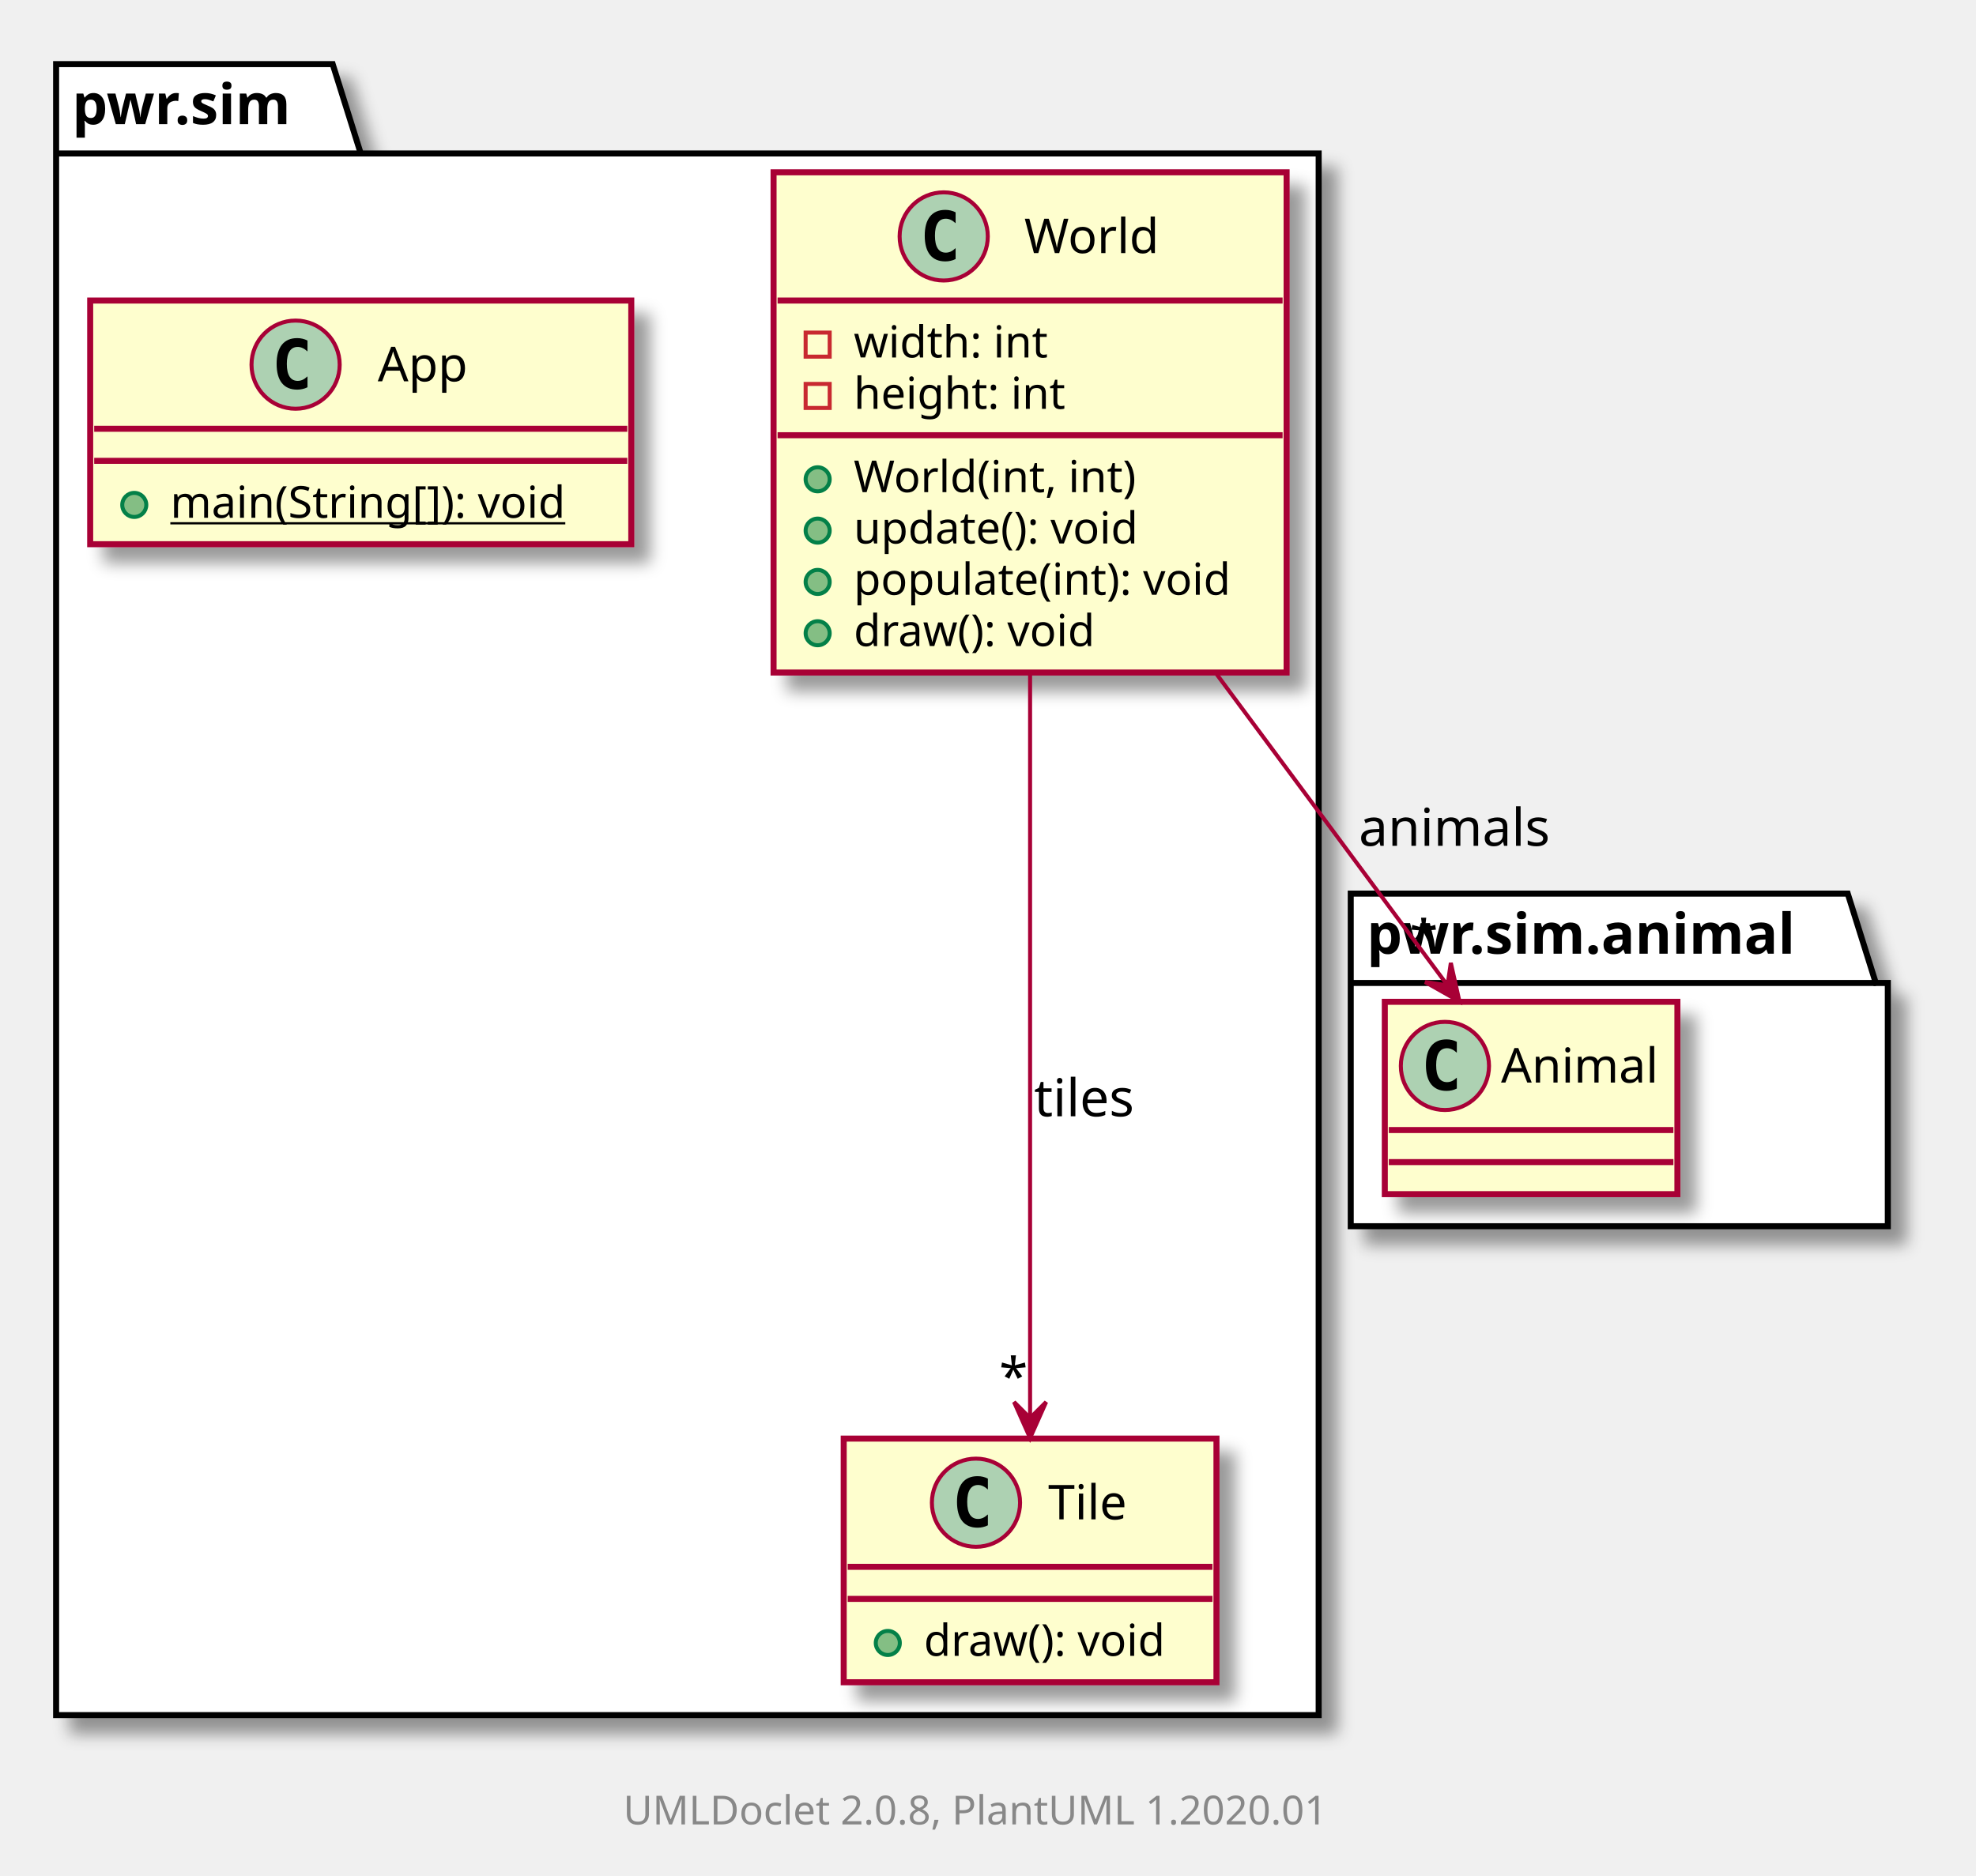
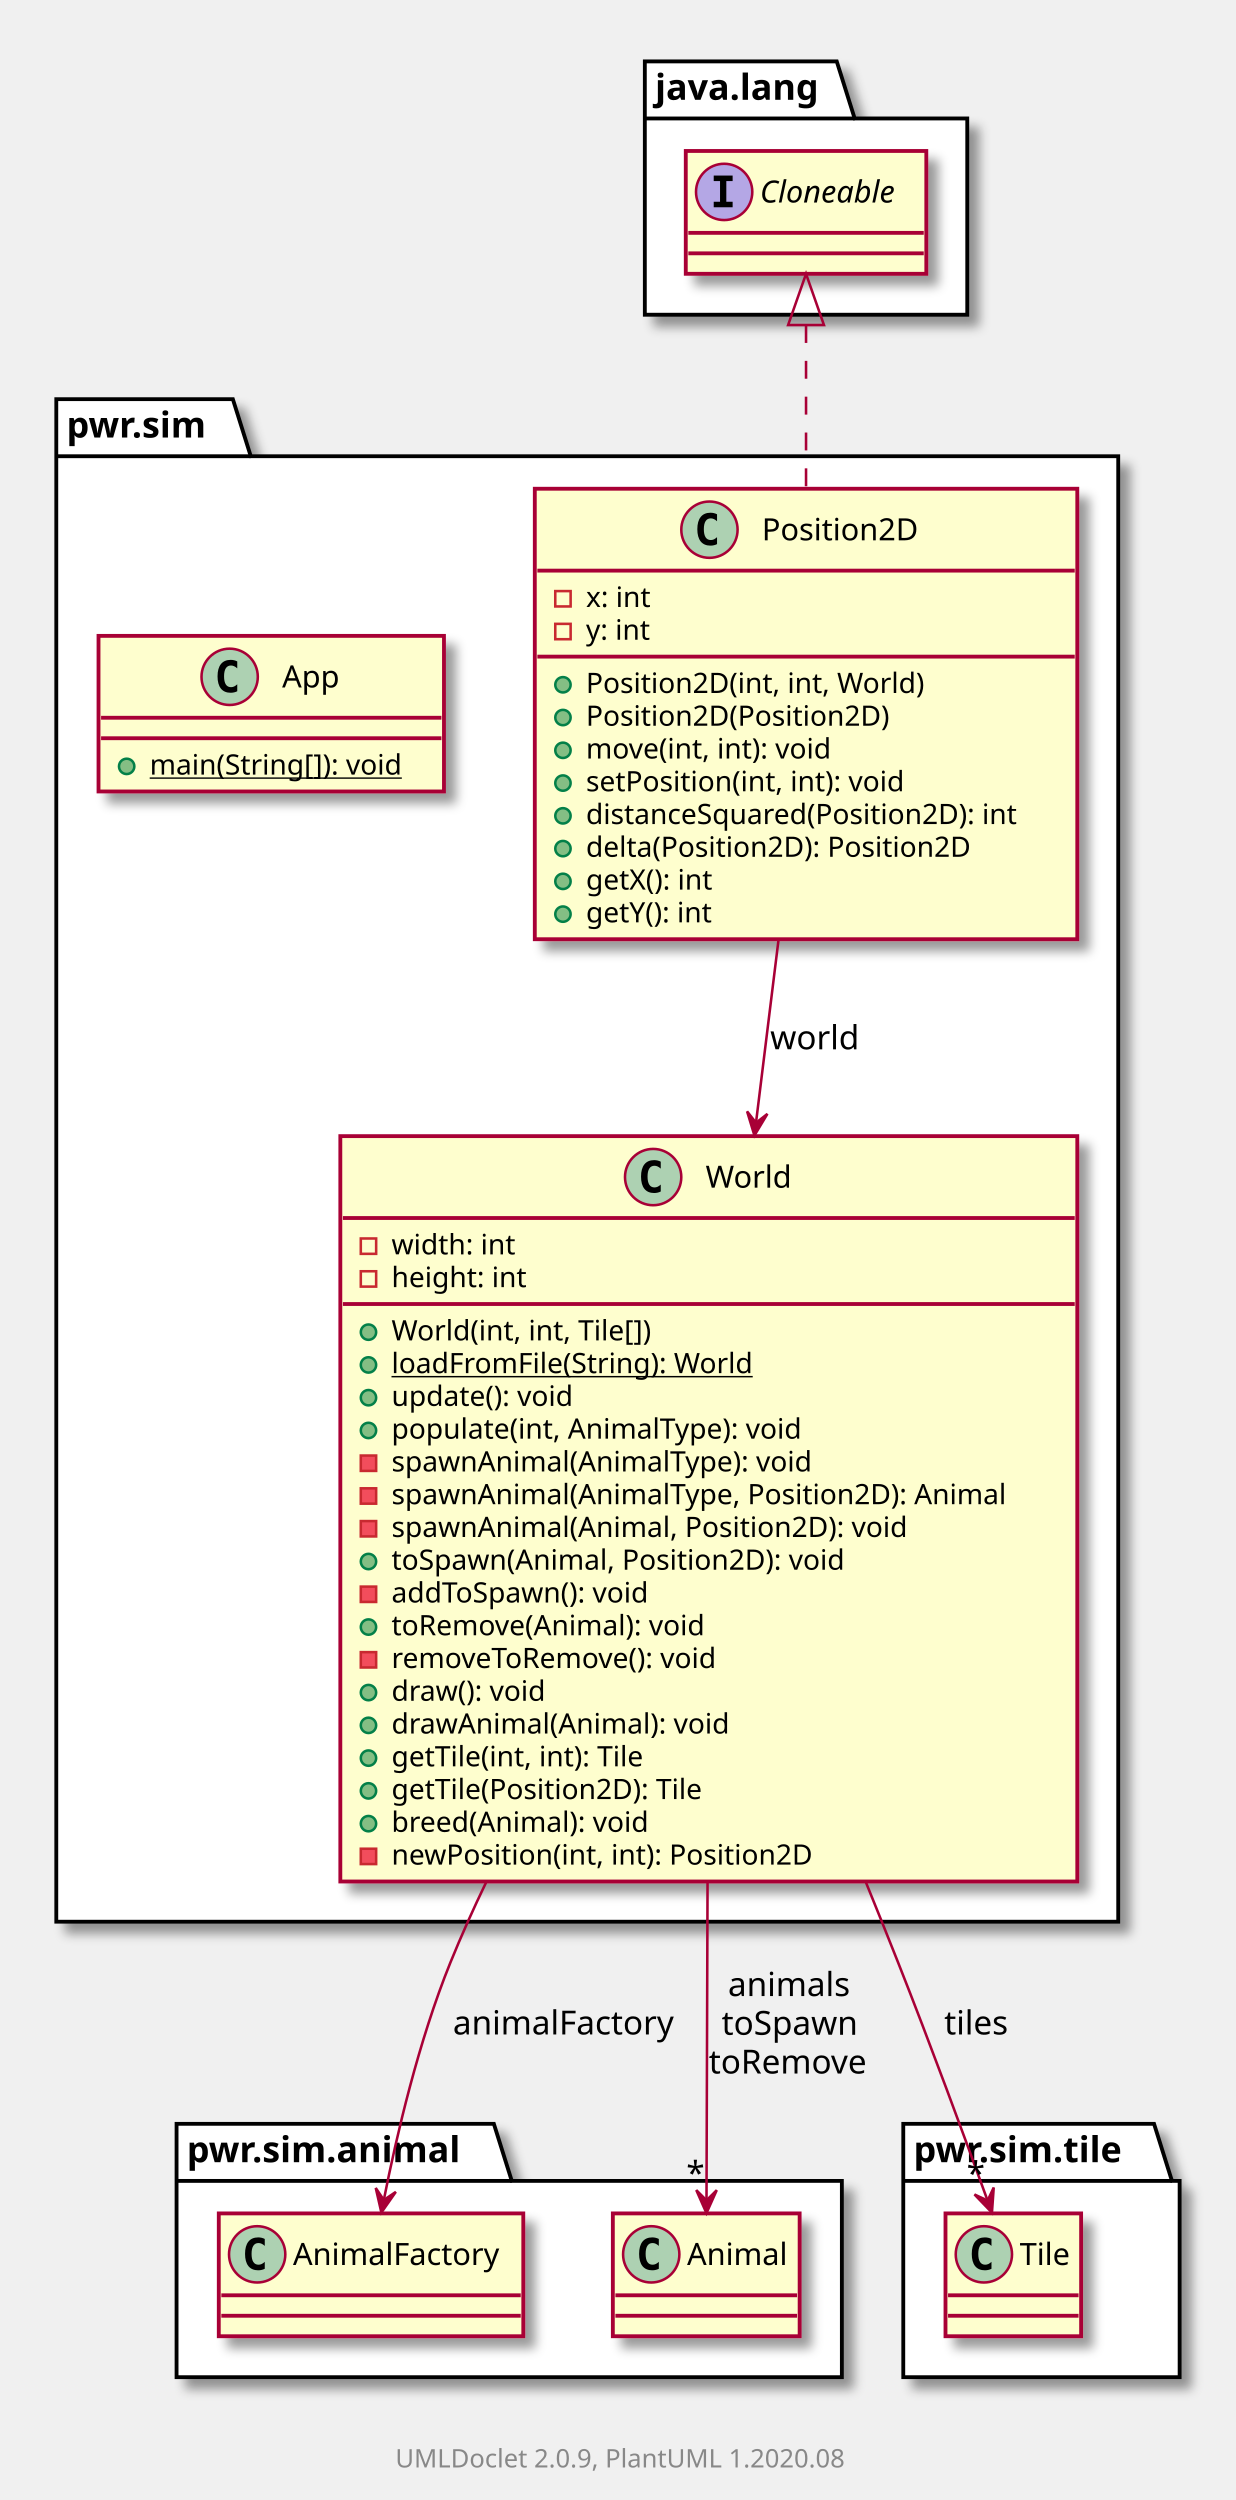
- <svg xmlns="http://www.w3.org/2000/svg" xmlns:xlink="http://www.w3.org/1999/xlink" contentScriptType="application/ecmascript" contentStyleType="text/css" height="468px" preserveAspectRatio="none" style="width:493px;height:468px;" version="1.1" viewBox="0 0 493 468" width="493px" zoomAndPan="magnify">
+ <svg xmlns="http://www.w3.org/2000/svg" xmlns:xlink="http://www.w3.org/1999/xlink" contentScriptType="application/ecmascript" contentStyleType="text/css" height="977px" preserveAspectRatio="none" style="width:483px;height:977px;" version="1.1" viewBox="0 0 483 977" width="483px" zoomAndPan="magnify">
  <defs>
-     <filter height="300%" id="f2pgl5vyicqrh" width="300%" x="-1" y="-1">
+     <filter height="300%" id="fyqfivg08f6vr" width="300%" x="-1" y="-1">
      <feGaussianBlur result="blurOut" stdDeviation="2.0" />
      <feColorMatrix in="blurOut" result="blurOut2" type="matrix" values="0 0 0 0 0 0 0 0 0 0 0 0 0 0 0 0 0 0 .4 0" />
      <feOffset dx="4.0" dy="4.0" in="blurOut2" result="blurOut3" />
      <feBlend in="SourceGraphic" in2="blurOut3" mode="normal" />
    </filter>
  </defs>
  <g>
-     <polygon fill="#FFFFFF" filter="url(#f2pgl5vyicqrh)" points="14,16,83,16,90,38.297,329,38.297,329,428,14,428,14,16" style="stroke: #000000; stroke-width: 1.5;" />
-     <line style="stroke: #000000; stroke-width: 1.5;" x1="14" x2="90" y1="38.297" y2="38.297" />
-     <text fill="#000000" font-family="sans-serif" font-size="14" font-weight="bold" lengthAdjust="spacingAndGlyphs" textLength="63" x="18" y="30.995">pwr.sim</text>
-     <polygon fill="#FFFFFF" filter="url(#f2pgl5vyicqrh)" points="337,223,461,223,468,245.297,471,245.297,471,306,337,306,337,223" style="stroke: #000000; stroke-width: 1.5;" />
-     <line style="stroke: #000000; stroke-width: 1.5;" x1="337" x2="468" y1="245.297" y2="245.297" />
-     <text fill="#000000" font-family="sans-serif" font-size="14" font-weight="bold" lengthAdjust="spacingAndGlyphs" textLength="118" x="341" y="237.995">pwr.sim.animal</text>
+     <polygon fill="#FFFFFF" filter="url(#fyqfivg08f6vr)" points="22,156,91,156,98,178.297,437,178.297,437,751,22,751,22,156" style="stroke: #000000; stroke-width: 1.5;" />
+     <line style="stroke: #000000; stroke-width: 1.5;" x1="22" x2="98" y1="178.297" y2="178.297" />
+     <text fill="#000000" font-family="sans-serif" font-size="14" font-weight="bold" lengthAdjust="spacingAndGlyphs" textLength="63" x="26" y="170.995">pwr.sim</text>
+     <polygon fill="#FFFFFF" filter="url(#fyqfivg08f6vr)" points="252,24,327,24,334,46.297,378,46.297,378,123,252,123,252,24" style="stroke: #000000; stroke-width: 1.5;" />
+     <line style="stroke: #000000; stroke-width: 1.5;" x1="252" x2="334" y1="46.297" y2="46.297" />
+     <text fill="#000000" font-family="sans-serif" font-size="14" font-weight="bold" lengthAdjust="spacingAndGlyphs" textLength="69" x="256" y="38.995">java.lang</text>
+     <polygon fill="#FFFFFF" filter="url(#fyqfivg08f6vr)" points="69,830,193,830,200,852.297,329,852.297,329,929,69,929,69,830" style="stroke: #000000; stroke-width: 1.5;" />
+     <line style="stroke: #000000; stroke-width: 1.5;" x1="69" x2="200" y1="852.297" y2="852.297" />
+     <text fill="#000000" font-family="sans-serif" font-size="14" font-weight="bold" lengthAdjust="spacingAndGlyphs" textLength="118" x="73" y="844.995">pwr.sim.animal</text>
+     <polygon fill="#FFFFFF" filter="url(#fyqfivg08f6vr)" points="353,830,451,830,458,852.297,461,852.297,461,929,353,929,353,830" style="stroke: #000000; stroke-width: 1.5;" />
+     <line style="stroke: #000000; stroke-width: 1.5;" x1="353" x2="458" y1="852.297" y2="852.297" />
+     <text fill="#000000" font-family="sans-serif" font-size="14" font-weight="bold" lengthAdjust="spacingAndGlyphs" textLength="92" x="357" y="844.995">pwr.sim.tile</text>
+     <a href="Position2D.html" target="_top" title="Position2D.html" xlink:actuate="onRequest" xlink:href="Position2D.html" xlink:show="new" xlink:title="Position2D.html" xlink:type="simple">
+       <rect fill="#FEFECE" filter="url(#fyqfivg08f6vr)" height="176.047" id="pwr.sim.Position2D" style="stroke: #A80036; stroke-width: 1.5;" width="212" x="209" y="191" />
+       <ellipse cx="277.25" cy="207" fill="#ADD1B2" rx="11" ry="11" style="stroke: #A80036; stroke-width: 1.0;" />
+       <path d="M280.219,212.641 Q279.641,212.938 279,213.078 Q278.359,213.234 277.656,213.234 Q275.156,213.234 273.828,211.594 Q272.516,209.938 272.516,206.812 Q272.516,203.688 273.828,202.031 Q275.156,200.375 277.656,200.375 Q278.359,200.375 279,200.531 Q279.656,200.688 280.219,200.984 L280.219,203.703 Q279.594,203.125 279,202.859 Q278.406,202.578 277.781,202.578 Q276.438,202.578 275.75,203.656 Q275.062,204.719 275.062,206.812 Q275.062,208.906 275.75,209.984 Q276.438,211.047 277.781,211.047 Q278.406,211.047 279,210.781 Q279.594,210.5 280.219,209.922 L280.219,212.641 Z " />
+       <text fill="#000000" font-family="sans-serif" font-size="12" lengthAdjust="spacingAndGlyphs" textLength="67" x="297.75" y="211.154">Position2D</text>
+       <line style="stroke: #A80036; stroke-width: 1.5;" x1="210" x2="420" y1="223" y2="223" />
+       <rect fill="none" height="6" style="stroke: #C82930; stroke-width: 1.0;" width="6" x="217" y="231" />
+       <text fill="#000000" font-family="sans-serif" font-size="11" lengthAdjust="spacingAndGlyphs" textLength="28" x="229" y="237.21">x: int</text>
+       <rect fill="none" height="6" style="stroke: #C82930; stroke-width: 1.0;" width="6" x="217" y="243.805" />
+       <text fill="#000000" font-family="sans-serif" font-size="11" lengthAdjust="spacingAndGlyphs" textLength="28" x="229" y="250.015">y: int</text>
+       <line style="stroke: #A80036; stroke-width: 1.5;" x1="210" x2="420" y1="256.609" y2="256.609" />
+       <ellipse cx="220" cy="267.609" fill="#84BE84" rx="3" ry="3" style="stroke: #038048; stroke-width: 1.0;" />
+       <text fill="#000000" font-family="sans-serif" font-size="11" lengthAdjust="spacingAndGlyphs" textLength="143" x="229" y="270.82">Position2D(int, int, World)</text>
+       <ellipse cx="220" cy="280.414" fill="#84BE84" rx="3" ry="3" style="stroke: #038048; stroke-width: 1.0;" />
+       <text fill="#000000" font-family="sans-serif" font-size="11" lengthAdjust="spacingAndGlyphs" textLength="128" x="229" y="283.625">Position2D(Position2D)</text>
+       <ellipse cx="220" cy="293.219" fill="#84BE84" rx="3" ry="3" style="stroke: #038048; stroke-width: 1.0;" />
+       <text fill="#000000" font-family="sans-serif" font-size="11" lengthAdjust="spacingAndGlyphs" textLength="106" x="229" y="296.429">move(int, int): void</text>
+       <ellipse cx="220" cy="306.023" fill="#84BE84" rx="3" ry="3" style="stroke: #038048; stroke-width: 1.0;" />
+       <text fill="#000000" font-family="sans-serif" font-size="11" lengthAdjust="spacingAndGlyphs" textLength="138" x="229" y="309.234">setPosition(int, int): void</text>
+       <ellipse cx="220" cy="318.828" fill="#84BE84" rx="3" ry="3" style="stroke: #038048; stroke-width: 1.0;" />
+       <text fill="#000000" font-family="sans-serif" font-size="11" lengthAdjust="spacingAndGlyphs" textLength="186" x="229" y="322.039">distanceSquared(Position2D): int</text>
+       <ellipse cx="220" cy="331.633" fill="#84BE84" rx="3" ry="3" style="stroke: #038048; stroke-width: 1.0;" />
+       <text fill="#000000" font-family="sans-serif" font-size="11" lengthAdjust="spacingAndGlyphs" textLength="164" x="229" y="334.843">delta(Position2D): Position2D</text>
+       <ellipse cx="220" cy="344.438" fill="#84BE84" rx="3" ry="3" style="stroke: #038048; stroke-width: 1.0;" />
+       <text fill="#000000" font-family="sans-serif" font-size="11" lengthAdjust="spacingAndGlyphs" textLength="55" x="229" y="347.648">getX(): int</text>
+       <ellipse cx="220" cy="357.242" fill="#84BE84" rx="3" ry="3" style="stroke: #038048; stroke-width: 1.0;" />
+       <text fill="#000000" font-family="sans-serif" font-size="11" lengthAdjust="spacingAndGlyphs" textLength="55" x="229" y="360.453">getY(): int</text>
+     </a>
    <a href="World.html" target="_top" title="World.html" xlink:actuate="onRequest" xlink:href="World.html" xlink:show="new" xlink:title="World.html" xlink:type="simple">
-       <rect fill="#FEFECE" filter="url(#f2pgl5vyicqrh)" height="124.828" id="pwr.sim.World" style="stroke: #A80036; stroke-width: 1.5;" width="128" x="193" y="43" />
-       <ellipse cx="235.45" cy="59" fill="#ADD1B2" rx="11" ry="11" style="stroke: #A80036; stroke-width: 1.0;" />
-       <path d="M238.419,64.641 Q237.841,64.938 237.2,65.078 Q236.559,65.234 235.856,65.234 Q233.356,65.234 232.028,63.594 Q230.716,61.938 230.716,58.812 Q230.716,55.688 232.028,54.031 Q233.356,52.375 235.856,52.375 Q236.559,52.375 237.2,52.531 Q237.856,52.688 238.419,52.984 L238.419,55.703 Q237.794,55.125 237.2,54.859 Q236.606,54.578 235.981,54.578 Q234.637,54.578 233.95,55.656 Q233.262,56.719 233.262,58.812 Q233.262,60.906 233.95,61.984 Q234.637,63.047 235.981,63.047 Q236.606,63.047 237.2,62.781 Q237.794,62.5 238.419,61.922 L238.419,64.641 Z " />
-       <text fill="#000000" font-family="sans-serif" font-size="12" lengthAdjust="spacingAndGlyphs" textLength="35" x="255.55" y="63.154">World</text>
-       <line style="stroke: #A80036; stroke-width: 1.5;" x1="194" x2="320" y1="75" y2="75" />
-       <rect fill="none" height="6" style="stroke: #C82930; stroke-width: 1.0;" width="6" x="201" y="83" />
-       <text fill="#000000" font-family="sans-serif" font-size="11" lengthAdjust="spacingAndGlyphs" textLength="52" x="213" y="89.21">width: int</text>
-       <rect fill="none" height="6" style="stroke: #C82930; stroke-width: 1.0;" width="6" x="201" y="95.805" />
-       <text fill="#000000" font-family="sans-serif" font-size="11" lengthAdjust="spacingAndGlyphs" textLength="57" x="213" y="102.015">height: int</text>
-       <line style="stroke: #A80036; stroke-width: 1.5;" x1="194" x2="320" y1="108.609" y2="108.609" />
-       <ellipse cx="204" cy="119.609" fill="#84BE84" rx="3" ry="3" style="stroke: #038048; stroke-width: 1.0;" />
-       <text fill="#000000" font-family="sans-serif" font-size="11" lengthAdjust="spacingAndGlyphs" textLength="75" x="213" y="122.82">World(int, int)</text>
-       <ellipse cx="204" cy="132.414" fill="#84BE84" rx="3" ry="3" style="stroke: #038048; stroke-width: 1.0;" />
-       <text fill="#000000" font-family="sans-serif" font-size="11" lengthAdjust="spacingAndGlyphs" textLength="78" x="213" y="135.625">update(): void</text>
-       <ellipse cx="204" cy="145.219" fill="#84BE84" rx="3" ry="3" style="stroke: #038048; stroke-width: 1.0;" />
-       <text fill="#000000" font-family="sans-serif" font-size="11" lengthAdjust="spacingAndGlyphs" textLength="102" x="213" y="148.429">populate(int): void</text>
-       <ellipse cx="204" cy="158.023" fill="#84BE84" rx="3" ry="3" style="stroke: #038048; stroke-width: 1.0;" />
-       <text fill="#000000" font-family="sans-serif" font-size="11" lengthAdjust="spacingAndGlyphs" textLength="67" x="213" y="161.234">draw(): void</text>
-     </a>
-     <a href="Tile.html" target="_top" title="Tile.html" xlink:actuate="onRequest" xlink:href="Tile.html" xlink:show="new" xlink:title="Tile.html" xlink:type="simple">
-       <rect fill="#FEFECE" filter="url(#f2pgl5vyicqrh)" height="60.805" id="pwr.sim.Tile" style="stroke: #A80036; stroke-width: 1.5;" width="93" x="210.5" y="359" />
-       <ellipse cx="243.5" cy="375" fill="#ADD1B2" rx="11" ry="11" style="stroke: #A80036; stroke-width: 1.0;" />
-       <path d="M246.469,380.641 Q245.891,380.938 245.25,381.078 Q244.609,381.234 243.906,381.234 Q241.406,381.234 240.078,379.594 Q238.766,377.938 238.766,374.812 Q238.766,371.688 240.078,370.031 Q241.406,368.375 243.906,368.375 Q244.609,368.375 245.25,368.531 Q245.906,368.688 246.469,368.984 L246.469,371.703 Q245.844,371.125 245.25,370.859 Q244.656,370.578 244.031,370.578 Q242.688,370.578 242,371.656 Q241.312,372.719 241.312,374.812 Q241.312,376.906 242,377.984 Q242.688,379.047 244.031,379.047 Q244.656,379.047 245.25,378.781 Q245.844,378.5 246.469,377.922 L246.469,380.641 Z " />
-       <text fill="#000000" font-family="sans-serif" font-size="12" lengthAdjust="spacingAndGlyphs" textLength="21" x="261.5" y="379.154">Tile</text>
-       <line style="stroke: #A80036; stroke-width: 1.5;" x1="211.5" x2="302.5" y1="391" y2="391" />
-       <line style="stroke: #A80036; stroke-width: 1.5;" x1="211.5" x2="302.5" y1="399" y2="399" />
-       <ellipse cx="221.5" cy="410" fill="#84BE84" rx="3" ry="3" style="stroke: #038048; stroke-width: 1.0;" />
-       <text fill="#000000" font-family="sans-serif" font-size="11" lengthAdjust="spacingAndGlyphs" textLength="67" x="230.5" y="413.21">draw(): void</text>
+       <rect fill="#FEFECE" filter="url(#fyqfivg08f6vr)" height="291.289" id="pwr.sim.World" style="stroke: #A80036; stroke-width: 1.5;" width="288" x="133" y="444" />
+       <ellipse cx="255.25" cy="460" fill="#ADD1B2" rx="11" ry="11" style="stroke: #A80036; stroke-width: 1.0;" />
+       <path d="M258.219,465.641 Q257.641,465.938 257,466.078 Q256.359,466.234 255.656,466.234 Q253.156,466.234 251.828,464.594 Q250.516,462.938 250.516,459.812 Q250.516,456.688 251.828,455.031 Q253.156,453.375 255.656,453.375 Q256.359,453.375 257,453.531 Q257.656,453.688 258.219,453.984 L258.219,456.703 Q257.594,456.125 257,455.859 Q256.406,455.578 255.781,455.578 Q254.438,455.578 253.75,456.656 Q253.062,457.719 253.062,459.812 Q253.062,461.906 253.75,462.984 Q254.438,464.047 255.781,464.047 Q256.406,464.047 257,463.781 Q257.594,463.5 258.219,462.922 L258.219,465.641 Z " />
+       <text fill="#000000" font-family="sans-serif" font-size="12" lengthAdjust="spacingAndGlyphs" textLength="35" x="275.75" y="464.154">World</text>
+       <line style="stroke: #A80036; stroke-width: 1.5;" x1="134" x2="420" y1="476" y2="476" />
+       <rect fill="none" height="6" style="stroke: #C82930; stroke-width: 1.0;" width="6" x="141" y="484" />
+       <text fill="#000000" font-family="sans-serif" font-size="11" lengthAdjust="spacingAndGlyphs" textLength="52" x="153" y="490.21">width: int</text>
+       <rect fill="none" height="6" style="stroke: #C82930; stroke-width: 1.0;" width="6" x="141" y="496.805" />
+       <text fill="#000000" font-family="sans-serif" font-size="11" lengthAdjust="spacingAndGlyphs" textLength="57" x="153" y="503.015">height: int</text>
+       <line style="stroke: #A80036; stroke-width: 1.5;" x1="134" x2="420" y1="509.609" y2="509.609" />
+       <ellipse cx="144" cy="520.609" fill="#84BE84" rx="3" ry="3" style="stroke: #038048; stroke-width: 1.0;" />
+       <text fill="#000000" font-family="sans-serif" font-size="11" lengthAdjust="spacingAndGlyphs" textLength="111" x="153" y="523.82">World(int, int, Tile[])</text>
+       <ellipse cx="144" cy="533.414" fill="#84BE84" rx="3" ry="3" style="stroke: #038048; stroke-width: 1.0;" />
+       <text fill="#000000" font-family="sans-serif" font-size="11" lengthAdjust="spacingAndGlyphs" text-decoration="underline" textLength="153" x="153" y="536.625">loadFromFile(String): World</text>
+       <ellipse cx="144" cy="546.219" fill="#84BE84" rx="3" ry="3" style="stroke: #038048; stroke-width: 1.0;" />
+       <text fill="#000000" font-family="sans-serif" font-size="11" lengthAdjust="spacingAndGlyphs" textLength="78" x="153" y="549.429">update(): void</text>
+       <ellipse cx="144" cy="559.023" fill="#84BE84" rx="3" ry="3" style="stroke: #038048; stroke-width: 1.0;" />
+       <text fill="#000000" font-family="sans-serif" font-size="11" lengthAdjust="spacingAndGlyphs" textLength="175" x="153" y="562.234">populate(int, AnimalType): void</text>
+       <rect fill="#F24D5C" height="6" style="stroke: #C82930; stroke-width: 1.0;" width="6" x="141" y="568.828" />
+       <text fill="#000000" font-family="sans-serif" font-size="11" lengthAdjust="spacingAndGlyphs" textLength="179" x="153" y="575.039">spawnAnimal(AnimalType): void</text>
+       <rect fill="#F24D5C" height="6" style="stroke: #C82930; stroke-width: 1.0;" width="6" x="141" y="581.633" />
+       <text fill="#000000" font-family="sans-serif" font-size="11" lengthAdjust="spacingAndGlyphs" textLength="262" x="153" y="587.843">spawnAnimal(AnimalType, Position2D): Animal</text>
+       <rect fill="#F24D5C" height="6" style="stroke: #C82930; stroke-width: 1.0;" width="6" x="141" y="594.438" />
+       <text fill="#000000" font-family="sans-serif" font-size="11" lengthAdjust="spacingAndGlyphs" textLength="220" x="153" y="600.648">spawnAnimal(Animal, Position2D): void</text>
+       <ellipse cx="144" cy="610.242" fill="#84BE84" rx="3" ry="3" style="stroke: #038048; stroke-width: 1.0;" />
+       <text fill="#000000" font-family="sans-serif" font-size="11" lengthAdjust="spacingAndGlyphs" textLength="194" x="153" y="613.453">toSpawn(Animal, Position2D): void</text>
+       <rect fill="#F24D5C" height="6" style="stroke: #C82930; stroke-width: 1.0;" width="6" x="141" y="620.047" />
+       <text fill="#000000" font-family="sans-serif" font-size="11" lengthAdjust="spacingAndGlyphs" textLength="112" x="153" y="626.257">addToSpawn(): void</text>
+       <ellipse cx="144" cy="635.852" fill="#84BE84" rx="3" ry="3" style="stroke: #038048; stroke-width: 1.0;" />
+       <text fill="#000000" font-family="sans-serif" font-size="11" lengthAdjust="spacingAndGlyphs" textLength="133" x="153" y="639.062">toRemove(Animal): void</text>
+       <rect fill="#F24D5C" height="6" style="stroke: #C82930; stroke-width: 1.0;" width="6" x="141" y="645.656" />
+       <text fill="#000000" font-family="sans-serif" font-size="11" lengthAdjust="spacingAndGlyphs" textLength="141" x="153" y="651.867">removeToRemove(): void</text>
+       <ellipse cx="144" cy="661.461" fill="#84BE84" rx="3" ry="3" style="stroke: #038048; stroke-width: 1.0;" />
+       <text fill="#000000" font-family="sans-serif" font-size="11" lengthAdjust="spacingAndGlyphs" textLength="67" x="153" y="664.671">draw(): void</text>
+       <ellipse cx="144" cy="674.266" fill="#84BE84" rx="3" ry="3" style="stroke: #038048; stroke-width: 1.0;" />
+       <text fill="#000000" font-family="sans-serif" font-size="11" lengthAdjust="spacingAndGlyphs" textLength="143" x="153" y="677.476">drawAnimal(Animal): void</text>
+       <ellipse cx="144" cy="687.07" fill="#84BE84" rx="3" ry="3" style="stroke: #038048; stroke-width: 1.0;" />
+       <text fill="#000000" font-family="sans-serif" font-size="11" lengthAdjust="spacingAndGlyphs" textLength="110" x="153" y="690.281">getTile(int, int): Tile</text>
+       <ellipse cx="144" cy="699.875" fill="#84BE84" rx="3" ry="3" style="stroke: #038048; stroke-width: 1.0;" />
+       <text fill="#000000" font-family="sans-serif" font-size="11" lengthAdjust="spacingAndGlyphs" textLength="134" x="153" y="703.085">getTile(Position2D): Tile</text>
+       <ellipse cx="144" cy="712.68" fill="#84BE84" rx="3" ry="3" style="stroke: #038048; stroke-width: 1.0;" />
+       <text fill="#000000" font-family="sans-serif" font-size="11" lengthAdjust="spacingAndGlyphs" textLength="110" x="153" y="715.89">breed(Animal): void</text>
+       <rect fill="#F24D5C" height="6" style="stroke: #C82930; stroke-width: 1.0;" width="6" x="141" y="722.484" />
+       <text fill="#000000" font-family="sans-serif" font-size="11" lengthAdjust="spacingAndGlyphs" textLength="180" x="153" y="728.695">newPosition(int, int): Position2D</text>
    </a>
    <a href="App.html" target="_top" title="App.html" xlink:actuate="onRequest" xlink:href="App.html" xlink:show="new" xlink:title="App.html" xlink:type="simple">
-       <rect fill="#FEFECE" filter="url(#f2pgl5vyicqrh)" height="60.805" id="pwr.sim.App" style="stroke: #A80036; stroke-width: 1.5;" width="135" x="22.5" y="75" />
-       <ellipse cx="73.75" cy="91" fill="#ADD1B2" rx="11" ry="11" style="stroke: #A80036; stroke-width: 1.0;" />
-       <path d="M76.719,96.641 Q76.141,96.938 75.5,97.078 Q74.859,97.234 74.156,97.234 Q71.656,97.234 70.328,95.594 Q69.016,93.938 69.016,90.812 Q69.016,87.688 70.328,86.031 Q71.656,84.375 74.156,84.375 Q74.859,84.375 75.5,84.531 Q76.156,84.688 76.719,84.984 L76.719,87.703 Q76.094,87.125 75.5,86.859 Q74.906,86.578 74.281,86.578 Q72.938,86.578 72.25,87.656 Q71.562,88.719 71.562,90.812 Q71.562,92.906 72.25,93.984 Q72.938,95.047 74.281,95.047 Q74.906,95.047 75.5,94.781 Q76.094,94.5 76.719,93.922 L76.719,96.641 Z " />
-       <text fill="#000000" font-family="sans-serif" font-size="12" lengthAdjust="spacingAndGlyphs" textLength="24" x="94.25" y="95.154">App</text>
-       <line style="stroke: #A80036; stroke-width: 1.5;" x1="23.5" x2="156.5" y1="107" y2="107" />
-       <line style="stroke: #A80036; stroke-width: 1.5;" x1="23.5" x2="156.5" y1="115" y2="115" />
-       <ellipse cx="33.5" cy="126" fill="#84BE84" rx="3" ry="3" style="stroke: #038048; stroke-width: 1.0;" />
-       <text fill="#000000" font-family="sans-serif" font-size="11" lengthAdjust="spacingAndGlyphs" text-decoration="underline" textLength="109" x="42.5" y="129.21">main(String[]): void</text>
+       <rect fill="#FEFECE" filter="url(#fyqfivg08f6vr)" height="60.805" id="pwr.sim.App" style="stroke: #A80036; stroke-width: 1.5;" width="135" x="38.5" y="248.5" />
+       <ellipse cx="89.75" cy="264.5" fill="#ADD1B2" rx="11" ry="11" style="stroke: #A80036; stroke-width: 1.0;" />
+       <path d="M92.719,270.141 Q92.141,270.438 91.5,270.578 Q90.859,270.734 90.156,270.734 Q87.656,270.734 86.328,269.094 Q85.016,267.438 85.016,264.312 Q85.016,261.188 86.328,259.531 Q87.656,257.875 90.156,257.875 Q90.859,257.875 91.5,258.031 Q92.156,258.188 92.719,258.484 L92.719,261.203 Q92.094,260.625 91.5,260.359 Q90.906,260.078 90.281,260.078 Q88.938,260.078 88.25,261.156 Q87.562,262.219 87.562,264.312 Q87.562,266.406 88.25,267.484 Q88.938,268.547 90.281,268.547 Q90.906,268.547 91.5,268.281 Q92.094,268 92.719,267.422 L92.719,270.141 Z " />
+       <text fill="#000000" font-family="sans-serif" font-size="12" lengthAdjust="spacingAndGlyphs" textLength="24" x="110.25" y="268.654">App</text>
+       <line style="stroke: #A80036; stroke-width: 1.5;" x1="39.5" x2="172.5" y1="280.5" y2="280.5" />
+       <line style="stroke: #A80036; stroke-width: 1.5;" x1="39.5" x2="172.5" y1="288.5" y2="288.5" />
+       <ellipse cx="49.5" cy="299.5" fill="#84BE84" rx="3" ry="3" style="stroke: #038048; stroke-width: 1.0;" />
+       <text fill="#000000" font-family="sans-serif" font-size="11" lengthAdjust="spacingAndGlyphs" text-decoration="underline" textLength="109" x="58.5" y="302.71">main(String[]): void</text>
    </a>
-     <rect fill="#FEFECE" filter="url(#f2pgl5vyicqrh)" height="48" id="pwr.sim.animal.Animal" style="stroke: #A80036; stroke-width: 1.5;" width="73" x="345.5" y="250" />
-     <ellipse cx="360.5" cy="266" fill="#ADD1B2" rx="11" ry="11" style="stroke: #A80036; stroke-width: 1.0;" />
-     <path d="M363.469,271.641 Q362.891,271.938 362.25,272.078 Q361.609,272.234 360.906,272.234 Q358.406,272.234 357.078,270.594 Q355.766,268.938 355.766,265.812 Q355.766,262.688 357.078,261.031 Q358.406,259.375 360.906,259.375 Q361.609,259.375 362.25,259.531 Q362.906,259.688 363.469,259.984 L363.469,262.703 Q362.844,262.125 362.25,261.859 Q361.656,261.578 361.031,261.578 Q359.688,261.578 359,262.656 Q358.312,263.719 358.312,265.812 Q358.312,267.906 359,268.984 Q359.688,270.047 361.031,270.047 Q361.656,270.047 362.25,269.781 Q362.844,269.5 363.469,268.922 L363.469,271.641 Z " />
-     <text fill="#000000" font-family="sans-serif" font-size="12" lengthAdjust="spacingAndGlyphs" textLength="41" x="374.5" y="270.154">Animal</text>
-     <line style="stroke: #A80036; stroke-width: 1.5;" x1="346.5" x2="417.5" y1="282" y2="282" />
-     <line style="stroke: #A80036; stroke-width: 1.5;" x1="346.5" x2="417.5" y1="290" y2="290" />
-     <path d="M257,168.177 C257,225.115 257,307.106 257,353.648 " fill="none" id="pwr.sim.World-&gt;pwr.sim.Tile" style="stroke: #A80036; stroke-width: 1.0;" />
-     <polygon fill="#A80036" points="257,358.868,261,349.868,257,353.868,253,349.868,257,358.868" style="stroke: #A80036; stroke-width: 1.0;" />
-     <text fill="#000000" font-family="sans-serif" font-size="13" lengthAdjust="spacingAndGlyphs" textLength="26" x="258" y="278.567">tiles</text>
-     <text fill="#000000" font-family="sans-serif" font-size="13" lengthAdjust="spacingAndGlyphs" textLength="7" x="249.278" y="348.104">*</text>
-     <path d="M303.545,168.243 C323.328,194.91 345.396,224.658 361.076,245.794 " fill="none" id="pwr.sim.World-&gt;pwr.sim.animal.Animal" style="stroke: #A80036; stroke-width: 1.0;" />
-     <polygon fill="#A80036" points="364.124,249.903,361.974,240.291,361.145,245.887,355.549,245.058,364.124,249.903" style="stroke: #A80036; stroke-width: 1.0;" />
-     <text fill="#000000" font-family="sans-serif" font-size="13" lengthAdjust="spacingAndGlyphs" textLength="50" x="339" y="211.067">animals</text>
-     <text fill="#000000" font-family="sans-serif" font-size="13" lengthAdjust="spacingAndGlyphs" textLength="7" x="351.646" y="238.89">*</text>
-     <text fill="#888888" font-family="sans-serif" font-size="10" lengthAdjust="spacingAndGlyphs" textLength="186" x="155.5" y="455.282">UMLDoclet 2.0.8, PlantUML 1.2020.01</text>
+     <rect fill="#FEFECE" filter="url(#fyqfivg08f6vr)" height="48" id="java.lang.Cloneable" style="stroke: #A80036; stroke-width: 1.5;" width="94" x="268" y="59" />
+     <ellipse cx="283" cy="75" fill="#B4A7E5" rx="11" ry="11" style="stroke: #A80036; stroke-width: 1.0;" />
+     <path d="M278.922,70.766 L278.922,68.609 L286.312,68.609 L286.312,70.766 L283.844,70.766 L283.844,78.844 L286.312,78.844 L286.312,81 L278.922,81 L278.922,78.844 L281.391,78.844 L281.391,70.766 L278.922,70.766 Z " />
+     <text fill="#000000" font-family="sans-serif" font-size="12" font-style="italic" lengthAdjust="spacingAndGlyphs" textLength="62" x="297" y="79.154">Cloneable</text>
+     <line style="stroke: #A80036; stroke-width: 1.5;" x1="269" x2="361" y1="91" y2="91" />
+     <line style="stroke: #A80036; stroke-width: 1.5;" x1="269" x2="361" y1="99" y2="99" />
+     <rect fill="#FEFECE" filter="url(#fyqfivg08f6vr)" height="48" id="pwr.sim.animal.AnimalFactory" style="stroke: #A80036; stroke-width: 1.5;" width="119" x="85.5" y="865" />
+     <ellipse cx="100.5" cy="881" fill="#ADD1B2" rx="11" ry="11" style="stroke: #A80036; stroke-width: 1.0;" />
+     <path d="M103.469,886.641 Q102.891,886.938 102.25,887.078 Q101.609,887.234 100.906,887.234 Q98.406,887.234 97.078,885.594 Q95.766,883.938 95.766,880.812 Q95.766,877.688 97.078,876.031 Q98.406,874.375 100.906,874.375 Q101.609,874.375 102.25,874.531 Q102.906,874.688 103.469,874.984 L103.469,877.703 Q102.844,877.125 102.25,876.859 Q101.656,876.578 101.031,876.578 Q99.688,876.578 99,877.656 Q98.312,878.719 98.312,880.812 Q98.312,882.906 99,883.984 Q99.688,885.047 101.031,885.047 Q101.656,885.047 102.25,884.781 Q102.844,884.5 103.469,883.922 L103.469,886.641 Z " />
+     <text fill="#000000" font-family="sans-serif" font-size="12" lengthAdjust="spacingAndGlyphs" textLength="87" x="114.5" y="885.154">AnimalFactory</text>
+     <line style="stroke: #A80036; stroke-width: 1.5;" x1="86.5" x2="203.5" y1="897" y2="897" />
+     <line style="stroke: #A80036; stroke-width: 1.5;" x1="86.5" x2="203.5" y1="905" y2="905" />
+     <rect fill="#FEFECE" filter="url(#fyqfivg08f6vr)" height="48" id="pwr.sim.animal.Animal" style="stroke: #A80036; stroke-width: 1.5;" width="73" x="239.5" y="865" />
+     <ellipse cx="254.5" cy="881" fill="#ADD1B2" rx="11" ry="11" style="stroke: #A80036; stroke-width: 1.0;" />
+     <path d="M257.469,886.641 Q256.891,886.938 256.25,887.078 Q255.609,887.234 254.906,887.234 Q252.406,887.234 251.078,885.594 Q249.766,883.938 249.766,880.812 Q249.766,877.688 251.078,876.031 Q252.406,874.375 254.906,874.375 Q255.609,874.375 256.25,874.531 Q256.906,874.688 257.469,874.984 L257.469,877.703 Q256.844,877.125 256.25,876.859 Q255.656,876.578 255.031,876.578 Q253.688,876.578 253,877.656 Q252.312,878.719 252.312,880.812 Q252.312,882.906 253,883.984 Q253.688,885.047 255.031,885.047 Q255.656,885.047 256.25,884.781 Q256.844,884.5 257.469,883.922 L257.469,886.641 Z " />
+     <text fill="#000000" font-family="sans-serif" font-size="12" lengthAdjust="spacingAndGlyphs" textLength="41" x="268.5" y="885.154">Animal</text>
+     <line style="stroke: #A80036; stroke-width: 1.5;" x1="240.5" x2="311.5" y1="897" y2="897" />
+     <line style="stroke: #A80036; stroke-width: 1.5;" x1="240.5" x2="311.5" y1="905" y2="905" />
+     <rect fill="#FEFECE" filter="url(#fyqfivg08f6vr)" height="48" id="pwr.sim.tile.Tile" style="stroke: #A80036; stroke-width: 1.5;" width="53" x="369.5" y="865" />
+     <ellipse cx="384.5" cy="881" fill="#ADD1B2" rx="11" ry="11" style="stroke: #A80036; stroke-width: 1.0;" />
+     <path d="M387.469,886.641 Q386.891,886.938 386.25,887.078 Q385.609,887.234 384.906,887.234 Q382.406,887.234 381.078,885.594 Q379.766,883.938 379.766,880.812 Q379.766,877.688 381.078,876.031 Q382.406,874.375 384.906,874.375 Q385.609,874.375 386.25,874.531 Q386.906,874.688 387.469,874.984 L387.469,877.703 Q386.844,877.125 386.25,876.859 Q385.656,876.578 385.031,876.578 Q383.688,876.578 383,877.656 Q382.312,878.719 382.312,880.812 Q382.312,882.906 383,883.984 Q383.688,885.047 385.031,885.047 Q385.656,885.047 386.25,884.781 Q386.844,884.5 387.469,883.922 L387.469,886.641 Z " />
+     <text fill="#000000" font-family="sans-serif" font-size="12" lengthAdjust="spacingAndGlyphs" textLength="21" x="398.5" y="885.154">Tile</text>
+     <line style="stroke: #A80036; stroke-width: 1.5;" x1="370.5" x2="421.5" y1="897" y2="897" />
+     <line style="stroke: #A80036; stroke-width: 1.5;" x1="370.5" x2="421.5" y1="905" y2="905" />
+     <path d="M315,127.02 C315,145.86 315,168.69 315,190.82 " fill="none" id="java.lang.Cloneable&lt;-pwr.sim.Position2D" style="stroke: #A80036; stroke-width: 1.0; stroke-dasharray: 7.0,7.0;" />
+     <polygon fill="none" points="308,127.02,315,107.02,322,127.02,308,127.02" style="stroke: #A80036; stroke-width: 1.0;" />
+     <path d="M304.26,367.17 C301.52,389.46 298.49,414.07 295.47,438.54 " fill="none" id="pwr.sim.Position2D-&gt;pwr.sim.World" style="stroke: #A80036; stroke-width: 1.0;" />
+     <polygon fill="#A80036" points="294.83,443.75,299.904,435.308,295.443,438.788,291.964,434.327,294.83,443.75" style="stroke: #A80036; stroke-width: 1.0;" />
+     <text fill="#000000" font-family="sans-serif" font-size="13" lengthAdjust="spacingAndGlyphs" textLength="33" x="301" y="410.067">world</text>
+     <path d="M190.09,735.37 C185.01,745.92 180.25,756.53 176,767 C163.6,797.58 154.99,834.56 150.04,859.53 " fill="none" id="pwr.sim.World-&gt;pwr.sim.animal.AnimalFactory" style="stroke: #A80036; stroke-width: 1.0;" />
+     <polygon fill="#A80036" points="149.04,864.66,154.691,856.594,149.999,859.753,146.84,855.06,149.04,864.66" style="stroke: #A80036; stroke-width: 1.0;" />
+     <text fill="#000000" font-family="sans-serif" font-size="13" lengthAdjust="spacingAndGlyphs" textLength="90" x="177" y="795.067">animalFactory</text>
+     <path d="M338.26,735.27 C342.62,745.98 346.91,756.65 351,767 C363.52,798.65 377.02,835.34 385.93,859.94 " fill="none" id="pwr.sim.World-&gt;pwr.sim.tile.Tile" style="stroke: #A80036; stroke-width: 1.0;" />
+     <polygon fill="#A80036" points="387.65,864.7,388.35,854.876,385.949,859.998,380.827,857.597,387.65,864.7" style="stroke: #A80036; stroke-width: 1.0;" />
+     <text fill="#000000" font-family="sans-serif" font-size="13" lengthAdjust="spacingAndGlyphs" textLength="26" x="369" y="795.067">tiles</text>
+     <text fill="#000000" font-family="sans-serif" font-size="13" lengthAdjust="spacingAndGlyphs" textLength="7" x="377.762" y="854.032">*</text>
+     <path d="M276.51,735.33 C276.35,782.63 276.19,830.45 276.1,859.66 " fill="none" id="pwr.sim.World-&gt;pwr.sim.animal.Animal" style="stroke: #A80036; stroke-width: 1.0;" />
+     <polygon fill="#A80036" points="276.08,864.9,280.106,855.912,276.094,859.9,272.106,855.889,276.08,864.9" style="stroke: #A80036; stroke-width: 1.0;" />
+     <text fill="#000000" font-family="sans-serif" font-size="13" lengthAdjust="spacingAndGlyphs" textLength="50" x="284.5" y="780.067">animals</text>
+     <text fill="#000000" font-family="sans-serif" font-size="13" lengthAdjust="spacingAndGlyphs" textLength="55" x="282" y="795.2">toSpawn</text>
+     <text fill="#000000" font-family="sans-serif" font-size="13" lengthAdjust="spacingAndGlyphs" textLength="65" x="277" y="810.332">toRemove</text>
+     <text fill="#000000" font-family="sans-serif" font-size="13" lengthAdjust="spacingAndGlyphs" textLength="7" x="268.204" y="853.886">*</text>
+     <text fill="#888888" font-family="sans-serif" font-size="10" lengthAdjust="spacingAndGlyphs" textLength="186" x="154.5" y="964.282">UMLDoclet 2.0.9, PlantUML 1.2020.08</text>
  </g>
</svg>
